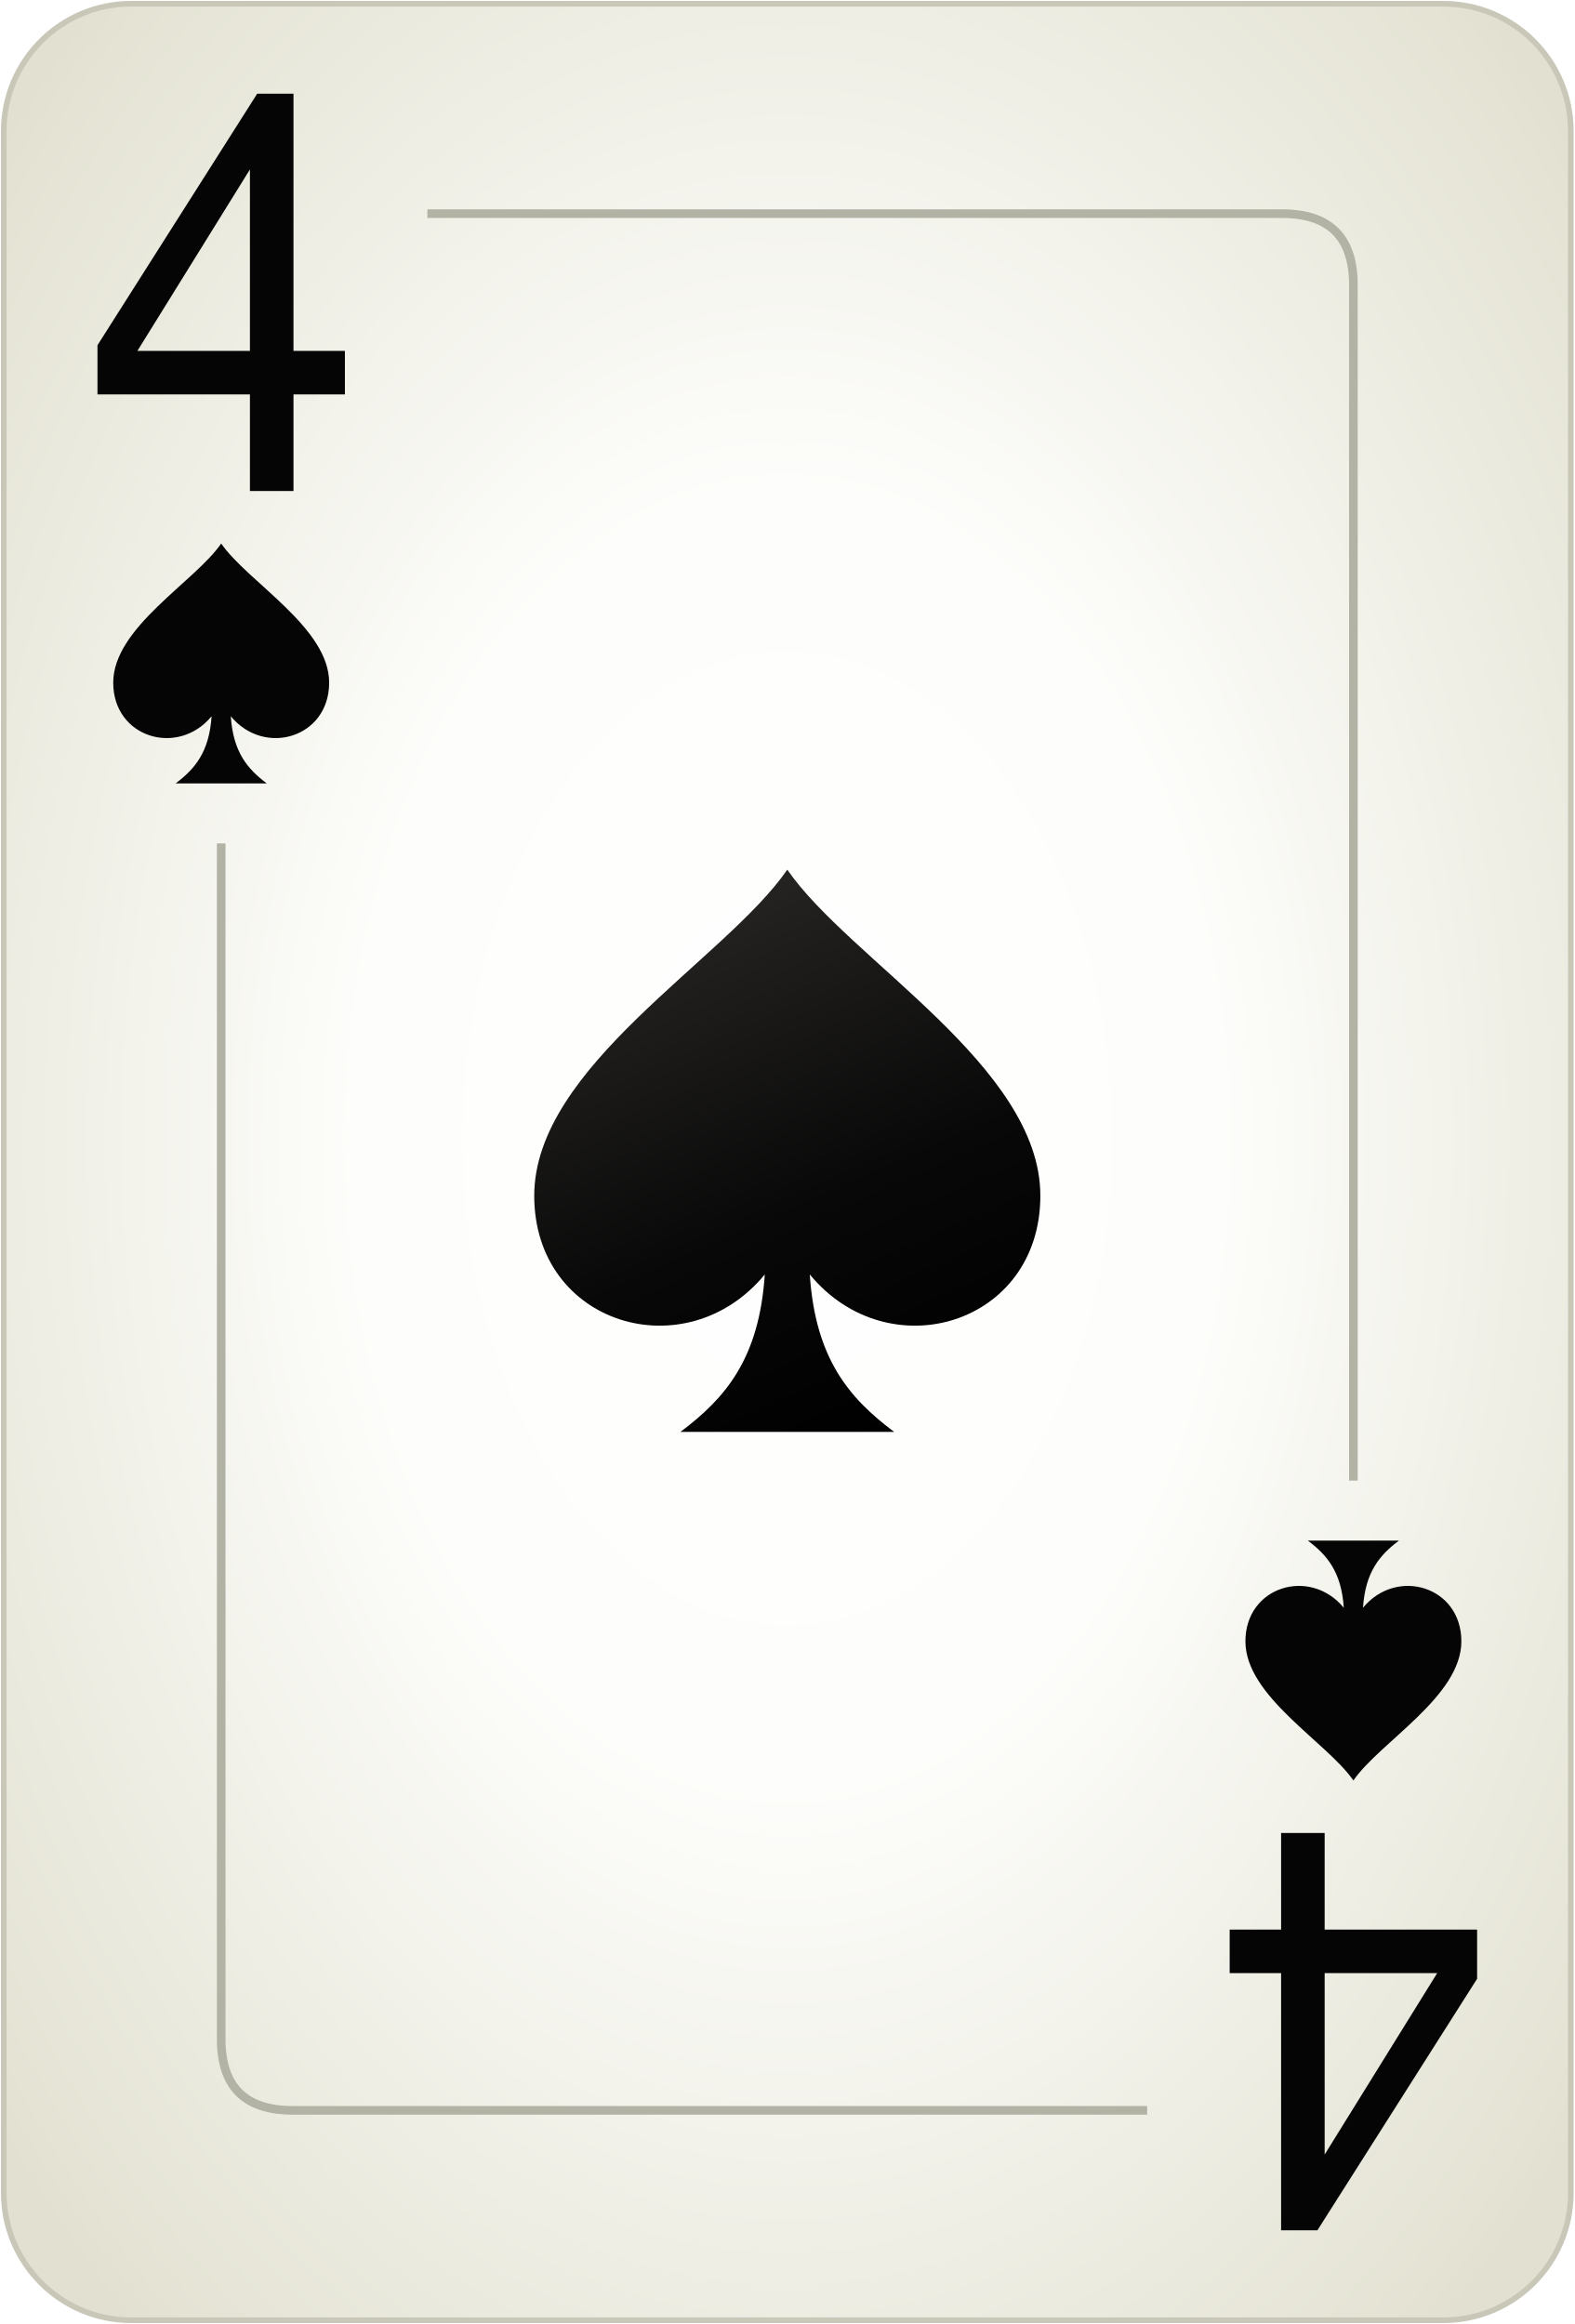
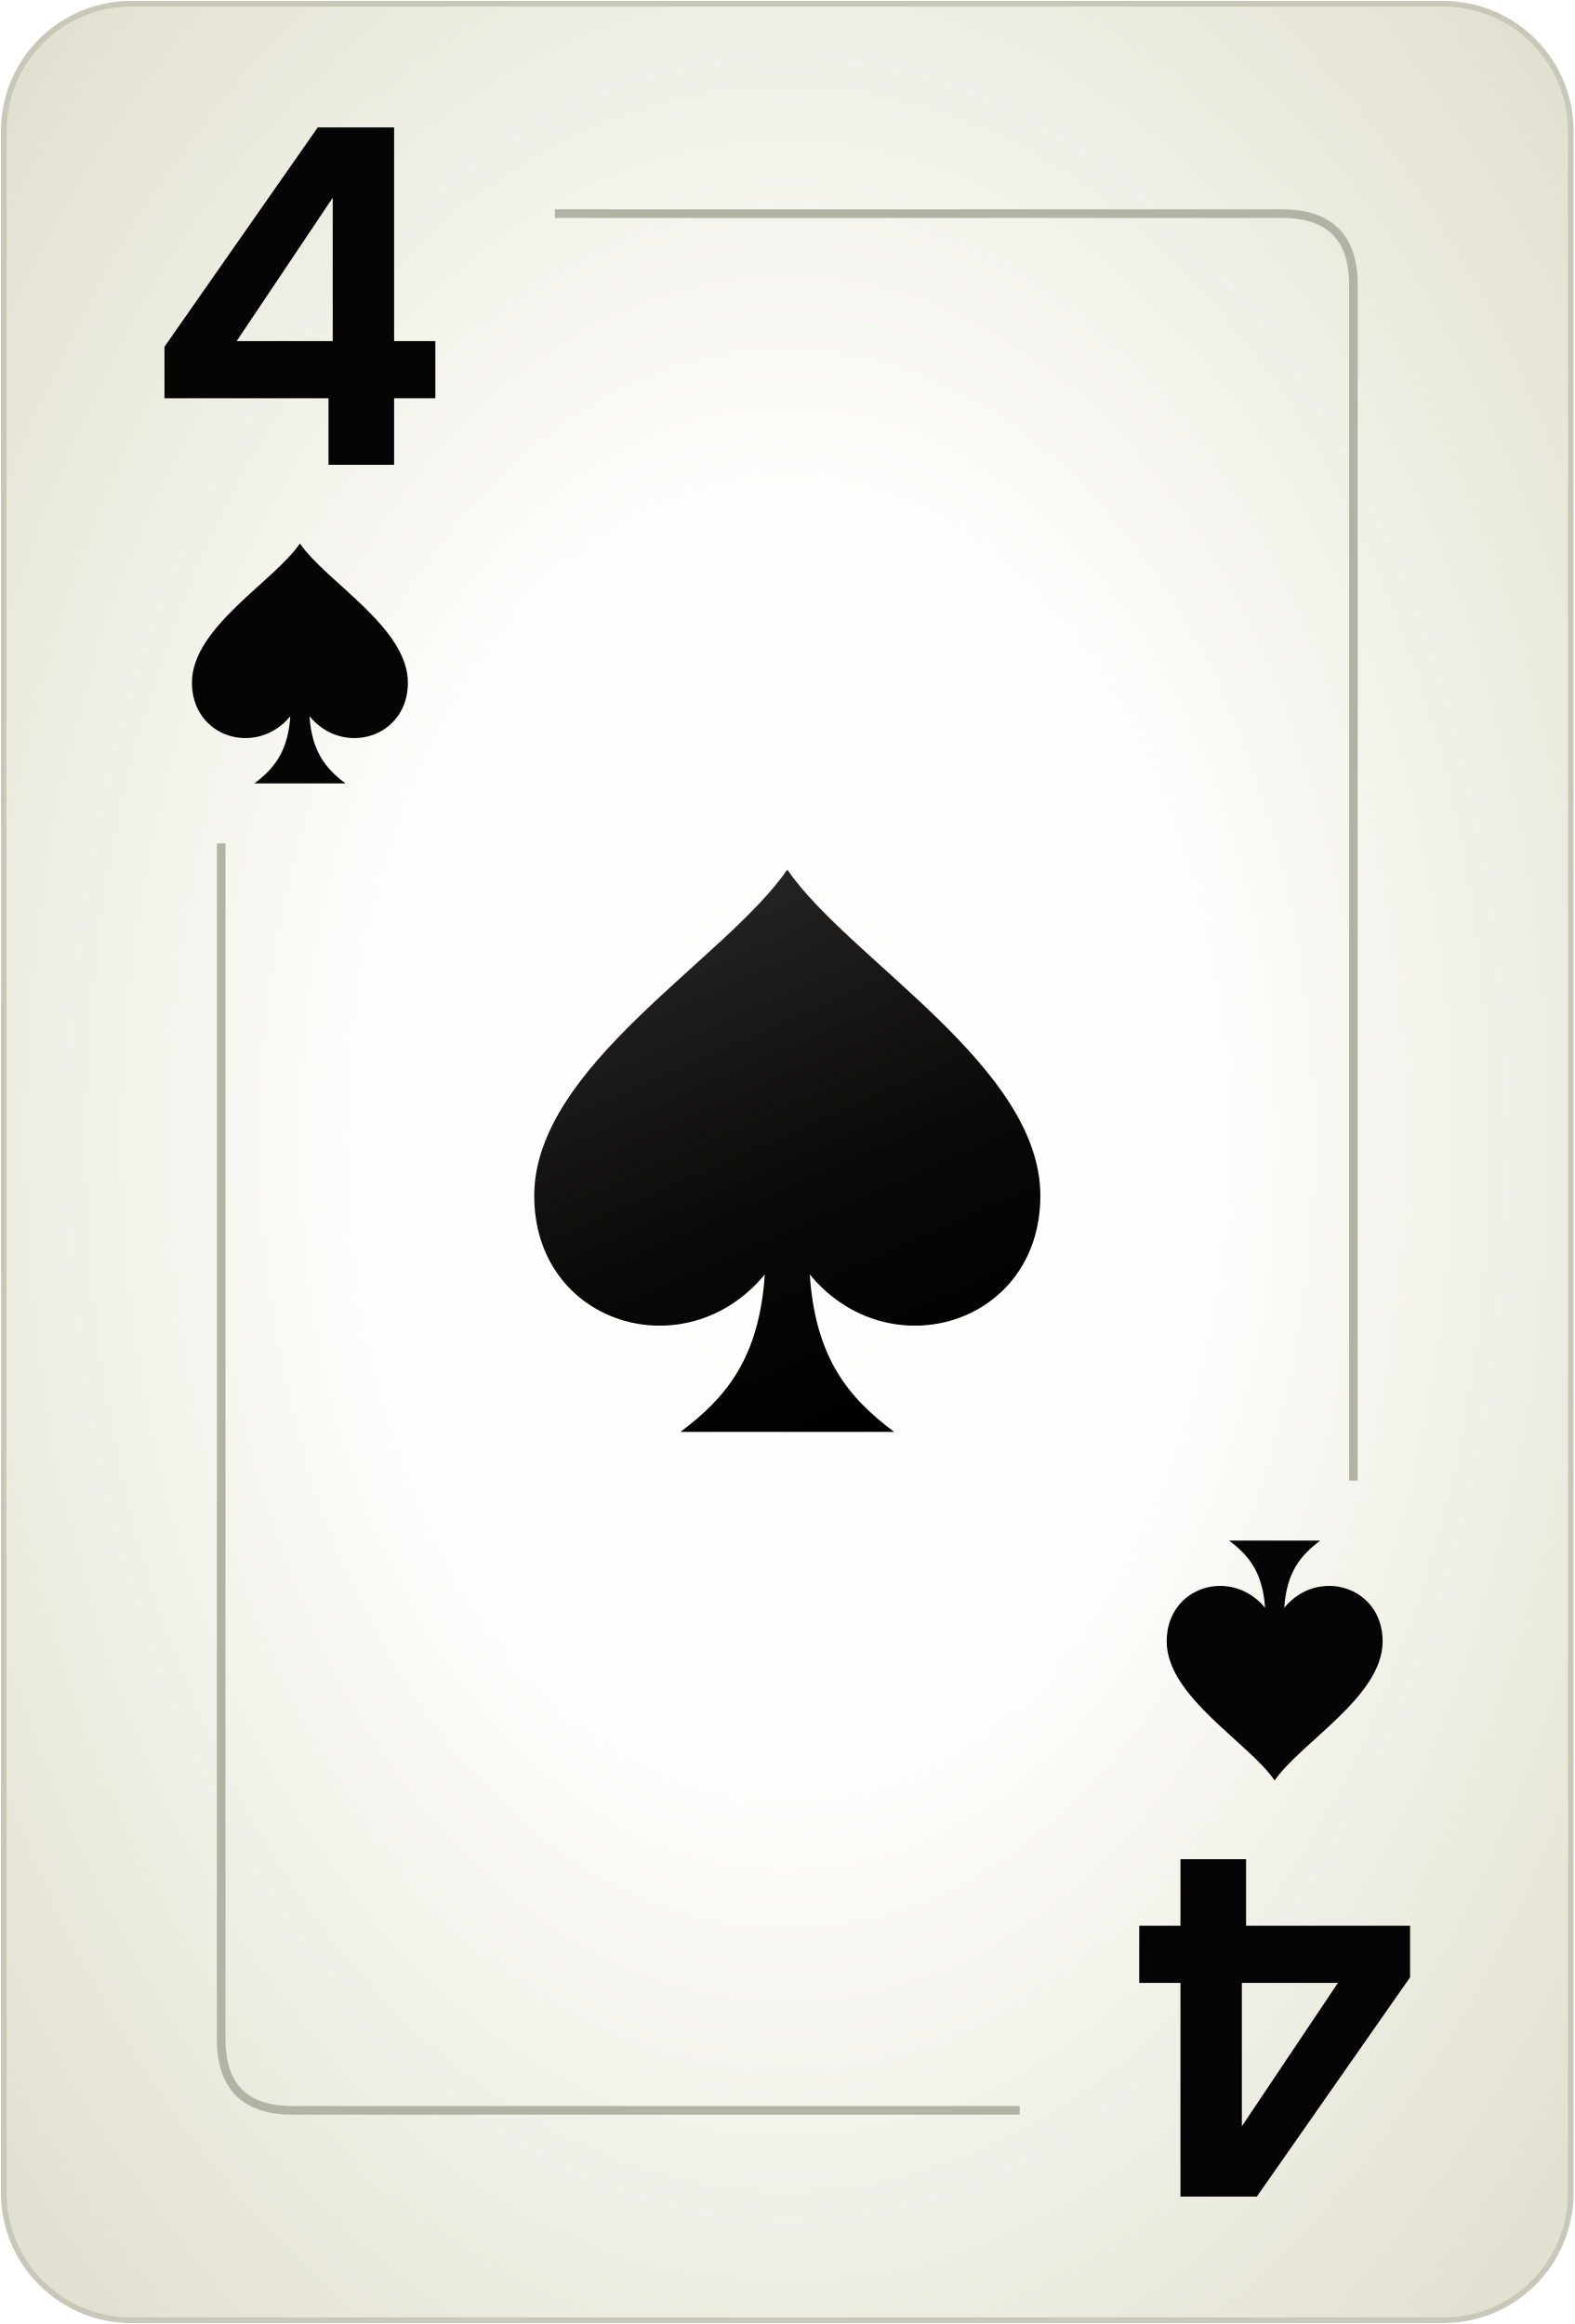
<svg xmlns="http://www.w3.org/2000/svg" width="840" height="1240" viewBox="0 0 420 620">
  <defs>
    <radialGradient id="paper" cx="50%" cy="49%" r="66%">
      <stop offset="0" stop-color="#fff" />
      <stop offset=".42" stop-color="#fdfdfb" />
      <stop offset="1" stop-color="#e2e1d1" />
    </radialGradient>
    <linearGradient id="ink" x1=".3" y1="0" x2=".7" y2="1">
      <stop stop-color="#292725" />
      <stop offset=".6" stop-color="#080808" />
      <stop offset="1" stop-color="#000" />
    </linearGradient>
  </defs>
  <rect x="1" y="1" width="418" height="618" rx="34" fill="url(#paper)" stroke="#c8c7b8" stroke-width="1.5" />
-   <path d="M114 57 H342 Q361 57 361 76 V395 M59 225 V544 Q59 563 78 563 H306" fill="none" stroke="#b2b3a5" stroke-width="2.3" />
+   <path d="M148 57 H342 Q361 57 361 76 V395 M59 225 V544 Q59 563 78 563 H272" fill="none" stroke="#b2b3a5" stroke-width="2.3" />
  <path transform="translate(135 232) scale(1.5)" d="M50 0 C39 16 5 35 5 58 C5 81 32 89 46 72 C45 87 39 94 31 100 L69 100 C61 94 55 87 54 72 C68 89 95 81 95 58 C95 35 61 16 50 0Z" fill="url(#ink)" />
  <g fill="#050505">
-     <g transform="translate(26 131) scale(0.1613692 -0.1507824) translate(-20 0)">
-       <path transform="translate(0 0)" d="M429 171V248H344V703H284L20 258V171H272V0H344V171ZM272 569V248H86Z" />
+     <g transform="translate(43.875 124) scale(0.125 -0.125) translate(-47 0)">
+       <path transform="translate(0 0)" d="M47 142V252L374 720H537V264H625V142H537V0H397V142ZM406 570 201 264H406Z" />
    </g>
-     <path transform="translate(27 145) scale(0.64)" d="M50 0 C39 16 5 35 5 58 C5 81 32 89 46 72 C45 87 39 94 31 100 L69 100 C61 94 55 87 54 72 C68 89 95 81 95 58 C95 35 61 16 50 0Z" fill="#050505" />
+     <path transform="translate(48 145) scale(0.64)" d="M50 0 C39 16 5 35 5 58 C5 81 32 89 46 72 C45 87 39 94 31 100 L69 100 C61 94 55 87 54 72 C68 89 95 81 95 58 C95 35 61 16 50 0Z" fill="#050505" />
  </g>
  <g transform="rotate(180 210 310)">
    <g fill="#050505">
-       <g transform="translate(26 131) scale(0.1613692 -0.1507824) translate(-20 0)">
-         <path transform="translate(0 0)" d="M429 171V248H344V703H284L20 258V171H272V0H344V171ZM272 569V248H86Z" />
+       <g transform="translate(43.875 124) scale(0.125 -0.125) translate(-47 0)">
+         <path transform="translate(0 0)" d="M47 142V252L374 720H537V264H625V142H537V0H397V142ZM406 570 201 264H406Z" />
      </g>
-       <path transform="translate(27 145) scale(0.64)" d="M50 0 C39 16 5 35 5 58 C5 81 32 89 46 72 C45 87 39 94 31 100 L69 100 C61 94 55 87 54 72 C68 89 95 81 95 58 C95 35 61 16 50 0Z" fill="#050505" />
+       <path transform="translate(48 145) scale(0.64)" d="M50 0 C39 16 5 35 5 58 C5 81 32 89 46 72 C45 87 39 94 31 100 L69 100 C61 94 55 87 54 72 C68 89 95 81 95 58 C95 35 61 16 50 0Z" fill="#050505" />
    </g>
  </g>
</svg>
